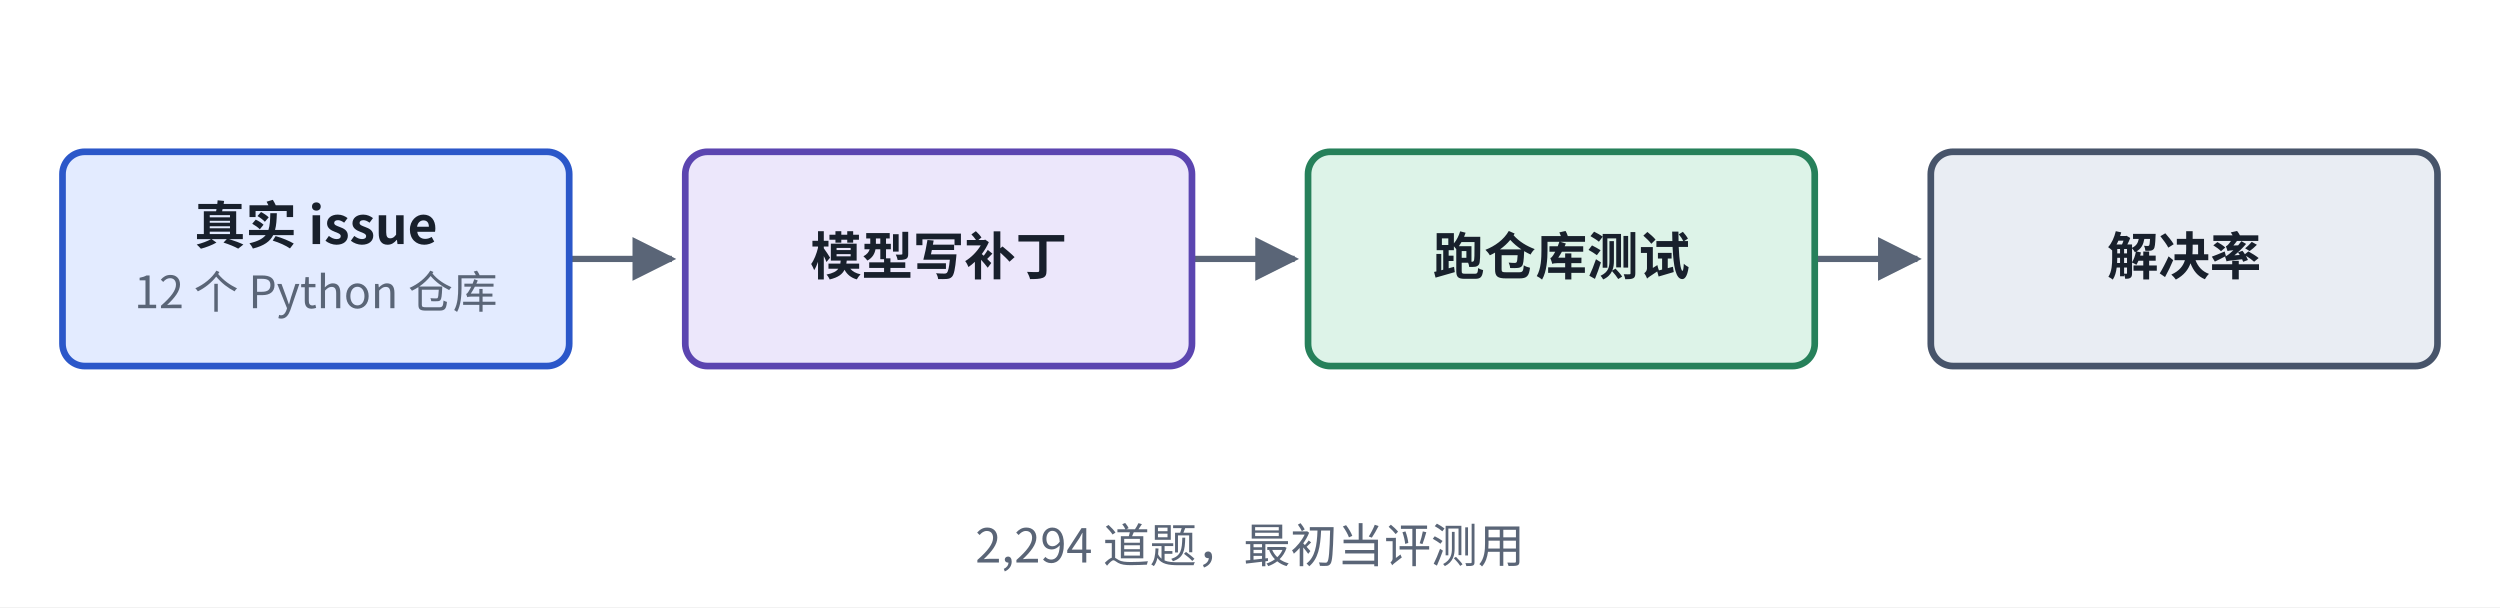
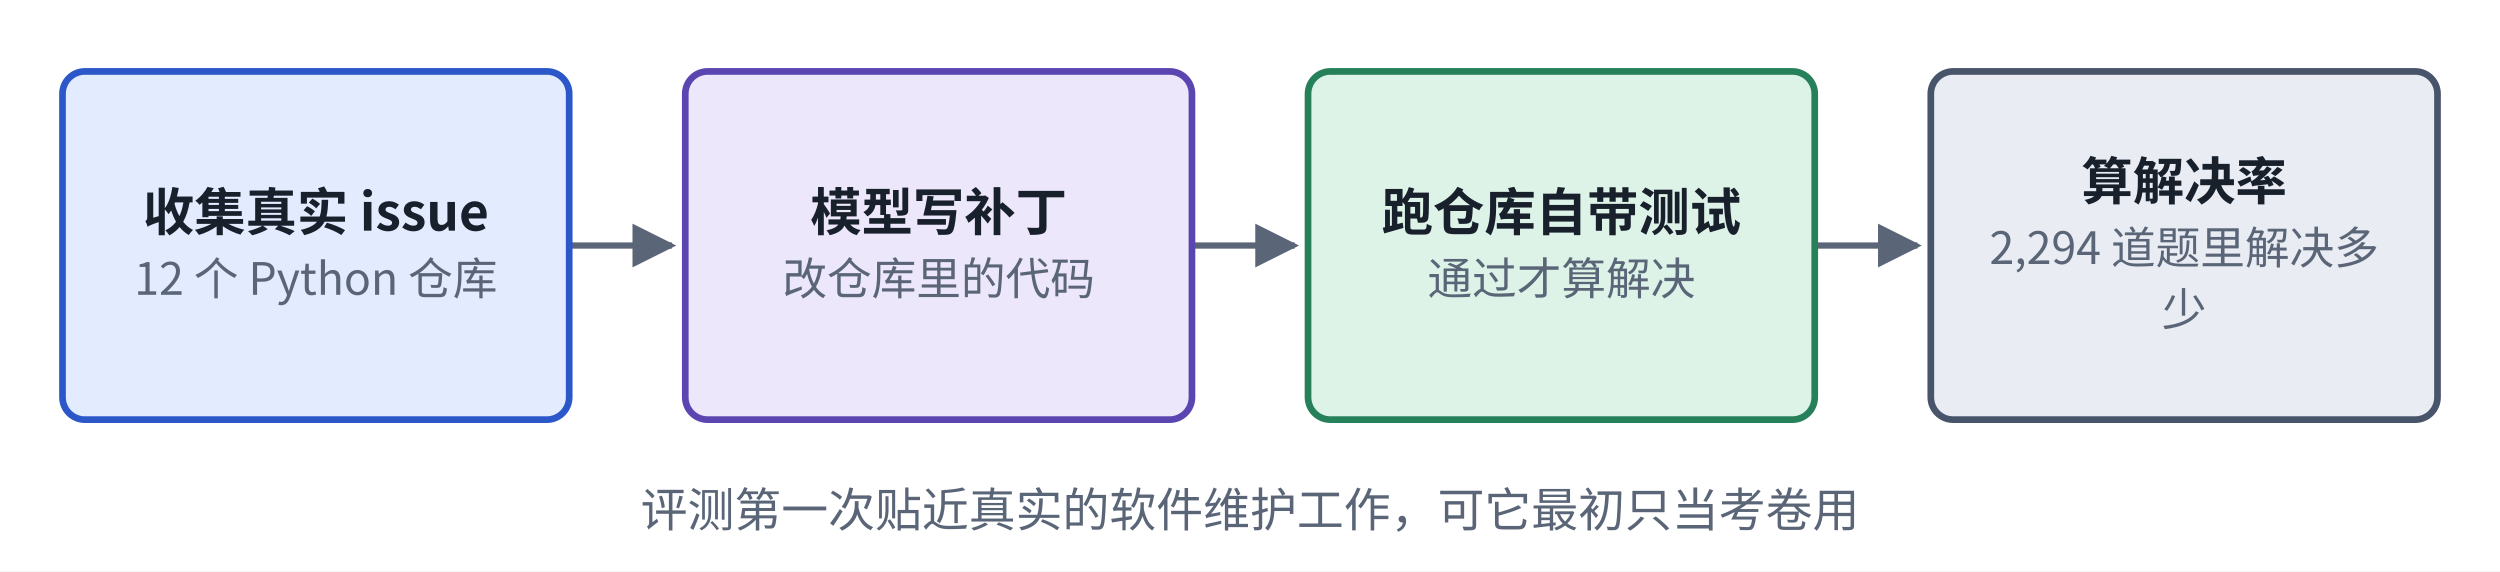
- <svg xmlns="http://www.w3.org/2000/svg" viewBox="0 0 560 136" width="560" height="136" role="img" aria-label="SWE-bench 结构">
+ <svg xmlns="http://www.w3.org/2000/svg" viewBox="0 0 560 128" width="560" height="128" role="img" aria-label="SWE-bench 结构">
  <defs>
    <marker id="ah-cardx2" viewBox="0 0 10 10" refX="9" refY="5" markerWidth="7" markerHeight="7" orient="auto-start-reverse">
      <path d="M0,0 L10,5 L0,10 z" fill="#5A6577" />
    </marker>
  </defs>
-   <rect x="0" y="0" width="560" height="136" fill="#ffffff" />
-   <path d="M127.5,58 L150.5,58" fill="none" stroke="#5A6577" stroke-width="1.4" marker-end="url(#ah-cardx2)" />
-   <path d="M267,58 L290,58" fill="none" stroke="#5A6577" stroke-width="1.4" marker-end="url(#ah-cardx2)" />
-   <path d="M406.5,58 L429.5,58" fill="none" stroke="#5A6577" stroke-width="1.4" marker-end="url(#ah-cardx2)" />
-   <rect x="14" y="34" width="113.5" height="48" rx="5" fill="#E3EBFF" stroke="#2B57C9" stroke-width="1.5" />
-   <rect x="153.5" y="34" width="113.5" height="48" rx="5" fill="#ECE7FB" stroke="#5B45B0" stroke-width="1.5" />
-   <rect x="293" y="34" width="113.5" height="48" rx="5" fill="#DDF3E8" stroke="#26805A" stroke-width="1.5" />
-   <rect x="432.5" y="34" width="113.5" height="48" rx="5" fill="#E9EDF3" stroke="#47546A" stroke-width="1.5" />
-   <text x="70.75" y="54.665" text-anchor="middle" font-size="11.5" font-weight="600" fill="#18202C" font-family="PingFang SC, Noto Sans CJK SC, Microsoft YaHei, sans-serif">真实 issue</text>
-   <text x="70.75" y="69.035" text-anchor="middle" font-size="10" font-weight="400" fill="#5A6577" font-family="PingFang SC, Noto Sans CJK SC, Microsoft YaHei, sans-serif">12 个 Python 仓库</text>
-   <text x="210.25" y="61.565" text-anchor="middle" font-size="11.5" font-weight="600" fill="#18202C" font-family="PingFang SC, Noto Sans CJK SC, Microsoft YaHei, sans-serif">模型写补丁</text>
-   <text x="349.75" y="61.565" text-anchor="middle" font-size="11.5" font-weight="600" fill="#18202C" font-family="PingFang SC, Noto Sans CJK SC, Microsoft YaHei, sans-serif">跑仓库测试</text>
-   <text x="489.25" y="61.565" text-anchor="middle" font-size="11.5" font-weight="600" fill="#18202C" font-family="PingFang SC, Noto Sans CJK SC, Microsoft YaHei, sans-serif">解决率</text>
-   <text x="280" y="126" text-anchor="middle" font-size="10.5" font-weight="500" fill="#5A6577" font-family="PingFang SC, Noto Sans CJK SC, Microsoft YaHei, sans-serif">2,294 道题，最初当评测用</text>
+   <rect x="0" y="0" width="560" height="128" fill="#ffffff" />
+   <path d="M127.5,55 L150.5,55" fill="none" stroke="#5A6577" stroke-width="1.4" marker-end="url(#ah-cardx2)" />
+   <path d="M267,55 L290,55" fill="none" stroke="#5A6577" stroke-width="1.4" marker-end="url(#ah-cardx2)" />
+   <path d="M406.5,55 L429.5,55" fill="none" stroke="#5A6577" stroke-width="1.4" marker-end="url(#ah-cardx2)" />
+   <rect x="14" y="16" width="113.5" height="78" rx="5" fill="#E3EBFF" stroke="#2B57C9" stroke-width="1.5" />
+   <rect x="153.5" y="16" width="113.5" height="78" rx="5" fill="#ECE7FB" stroke="#5B45B0" stroke-width="1.5" />
+   <rect x="293" y="16" width="113.5" height="78" rx="5" fill="#DDF3E8" stroke="#26805A" stroke-width="1.5" />
+   <rect x="432.5" y="16" width="113.5" height="78" rx="5" fill="#E9EDF3" stroke="#47546A" stroke-width="1.5" />
+   <text x="70.75" y="51.665" text-anchor="middle" font-size="11.5" font-weight="600" fill="#18202C" font-family="PingFang SC, Noto Sans CJK SC, Microsoft YaHei, sans-serif">收集真实 issue</text>
+   <text x="70.75" y="66.035" text-anchor="middle" font-size="10" font-weight="400" fill="#5A6577" font-family="PingFang SC, Noto Sans CJK SC, Microsoft YaHei, sans-serif">12 个 Python 仓库</text>
+   <text x="210.25" y="51.665" text-anchor="middle" font-size="11.5" font-weight="600" fill="#18202C" font-family="PingFang SC, Noto Sans CJK SC, Microsoft YaHei, sans-serif">模型写补丁</text>
+   <text x="210.25" y="66.035" text-anchor="middle" font-size="10" font-weight="400" fill="#5A6577" font-family="PingFang SC, Noto Sans CJK SC, Microsoft YaHei, sans-serif">改仓库里的代码</text>
+   <text x="349.75" y="51.665" text-anchor="middle" font-size="11.5" font-weight="600" fill="#18202C" font-family="PingFang SC, Noto Sans CJK SC, Microsoft YaHei, sans-serif">跑仓库自带测试</text>
+   <text x="349.75" y="66.035" text-anchor="middle" font-size="10" font-weight="400" fill="#5A6577" font-family="PingFang SC, Noto Sans CJK SC, Microsoft YaHei, sans-serif">通过才算解决</text>
+   <text x="489.25" y="44.765" text-anchor="middle" font-size="11.5" font-weight="600" fill="#18202C" font-family="PingFang SC, Noto Sans CJK SC, Microsoft YaHei, sans-serif">算解决率</text>
+   <text x="489.25" y="59.135" text-anchor="middle" font-size="10" font-weight="400" fill="#5A6577" font-family="PingFang SC, Noto Sans CJK SC, Microsoft YaHei, sans-serif">2,294 道题里解决多</text>
+   <text x="489.25" y="72.935" text-anchor="middle" font-size="10" font-weight="400" fill="#5A6577" font-family="PingFang SC, Noto Sans CJK SC, Microsoft YaHei, sans-serif">少</text>
+   <text x="280" y="118" text-anchor="middle" font-size="10.5" font-weight="500" fill="#5A6577" font-family="PingFang SC, Noto Sans CJK SC, Microsoft YaHei, sans-serif">评测第一次贴近真实的软件维护工作，可它最初只当考卷用</text>
</svg>
